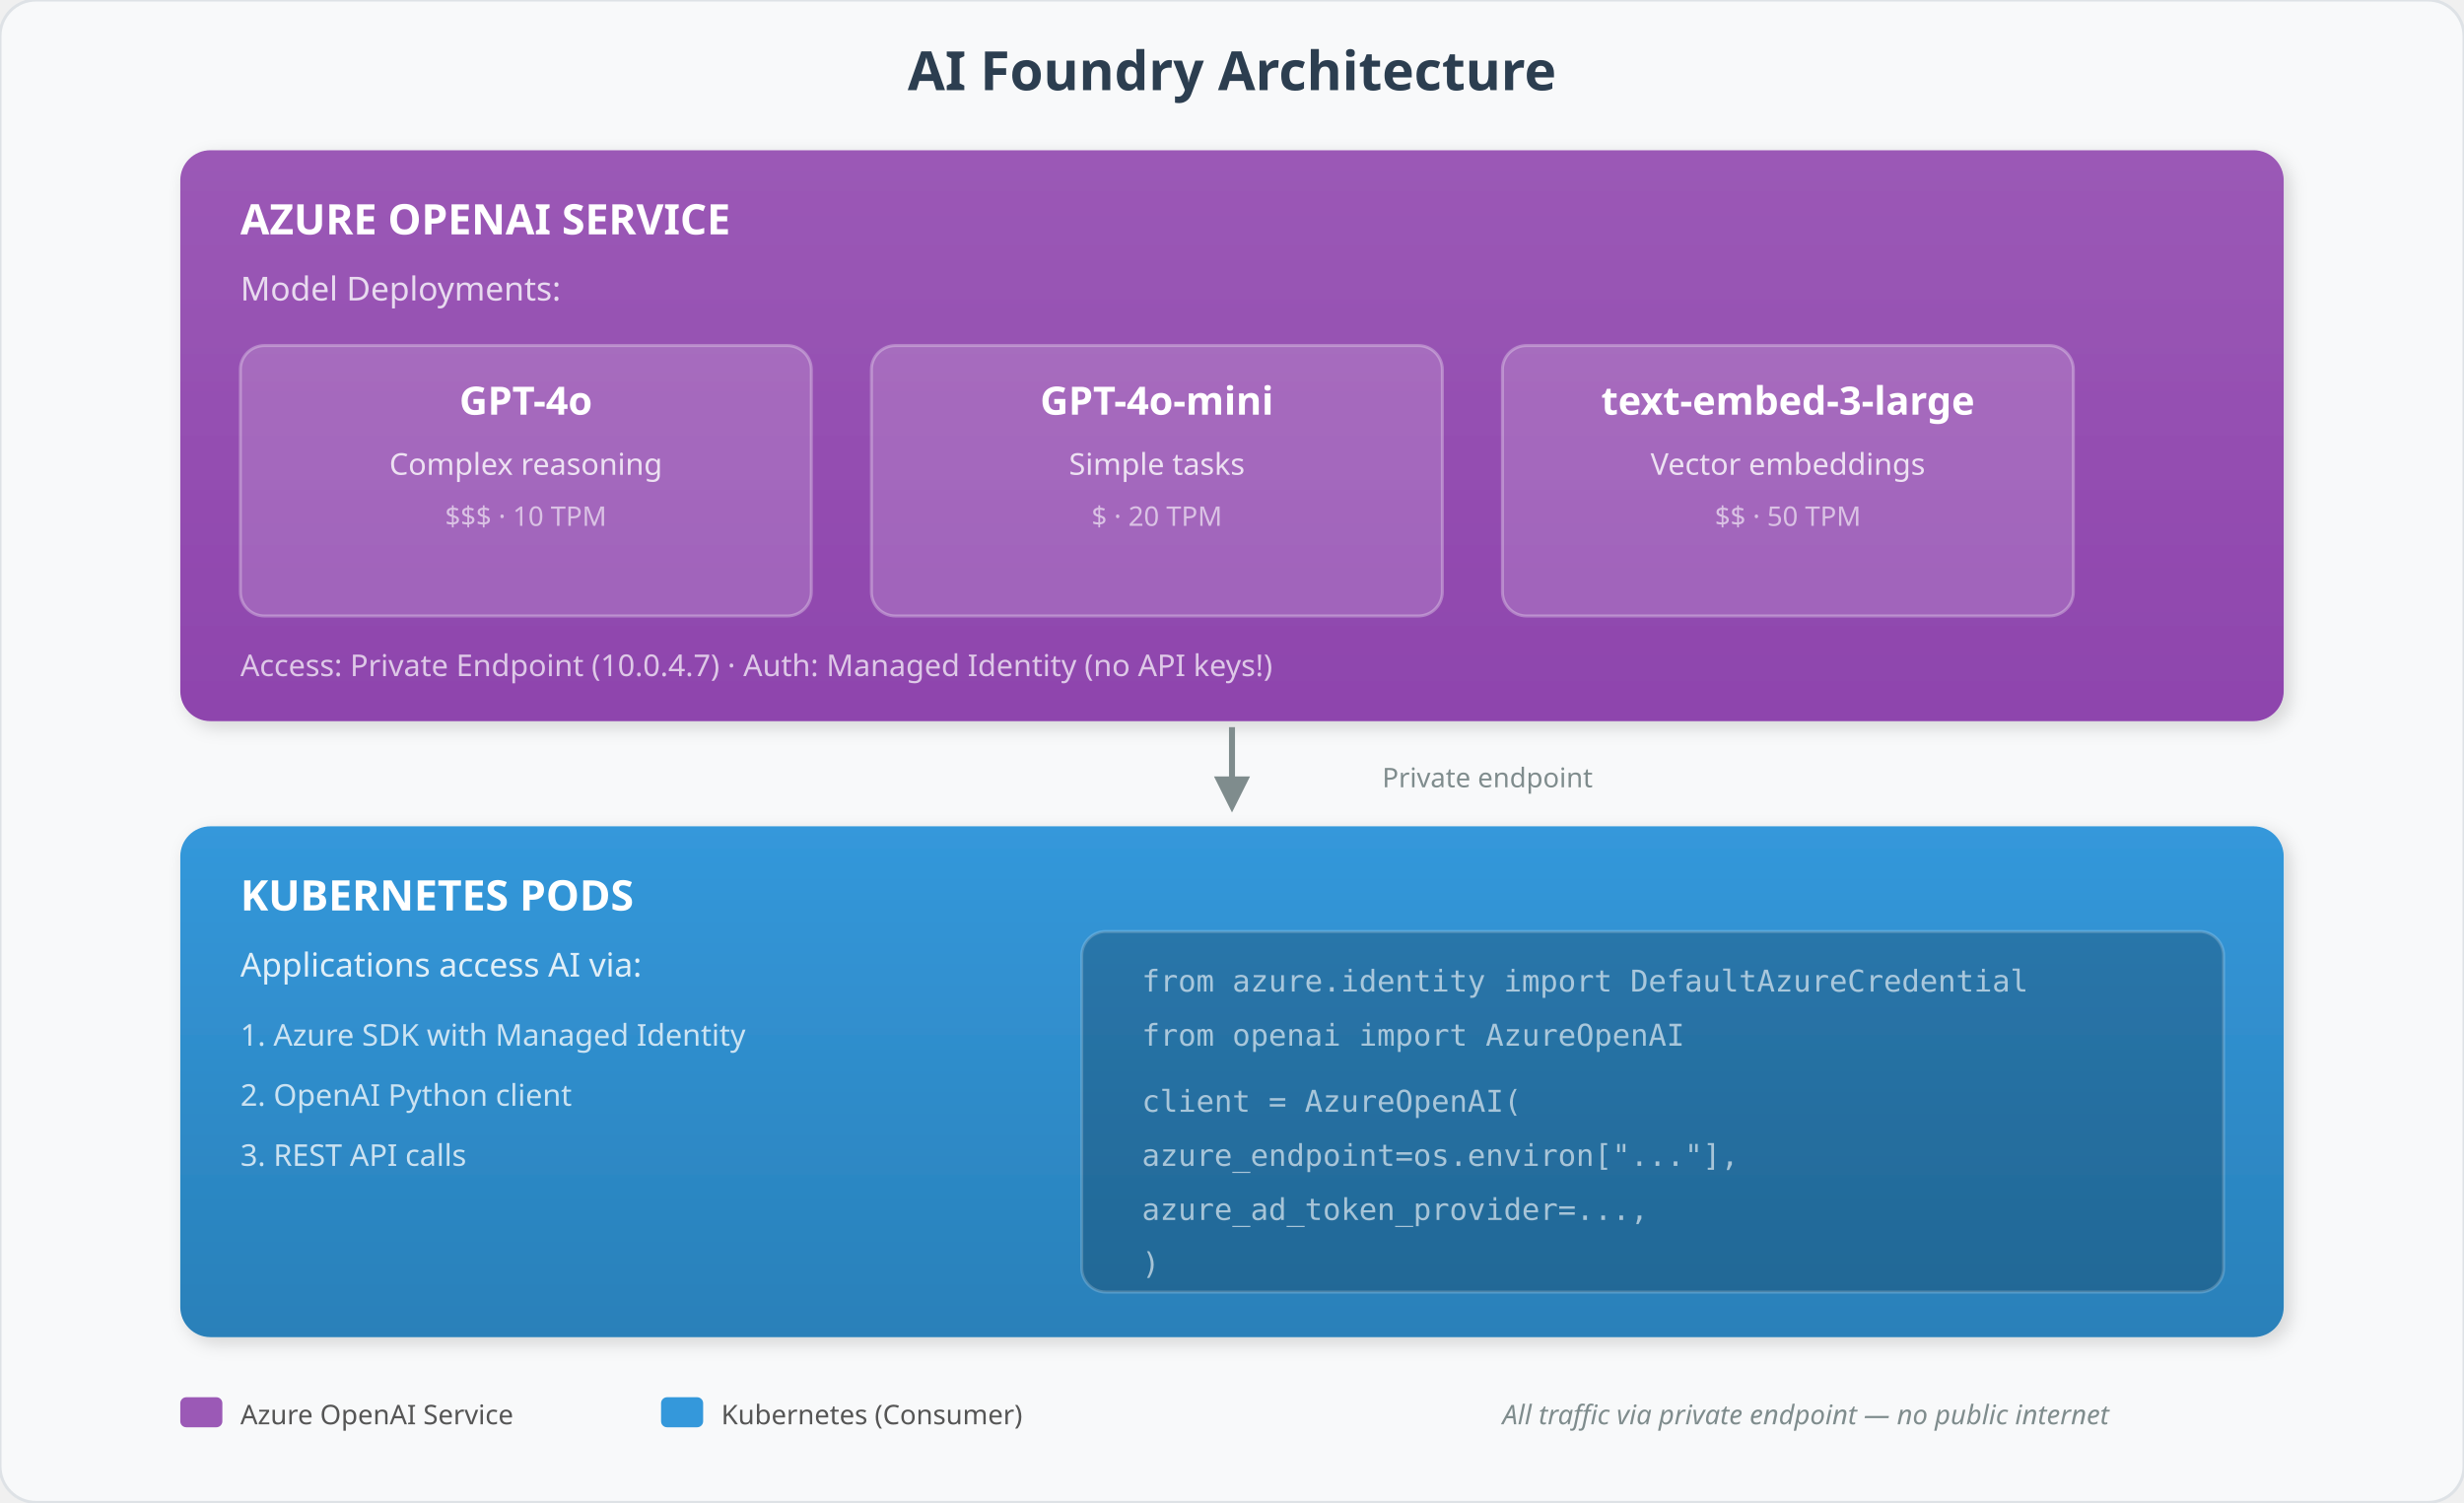
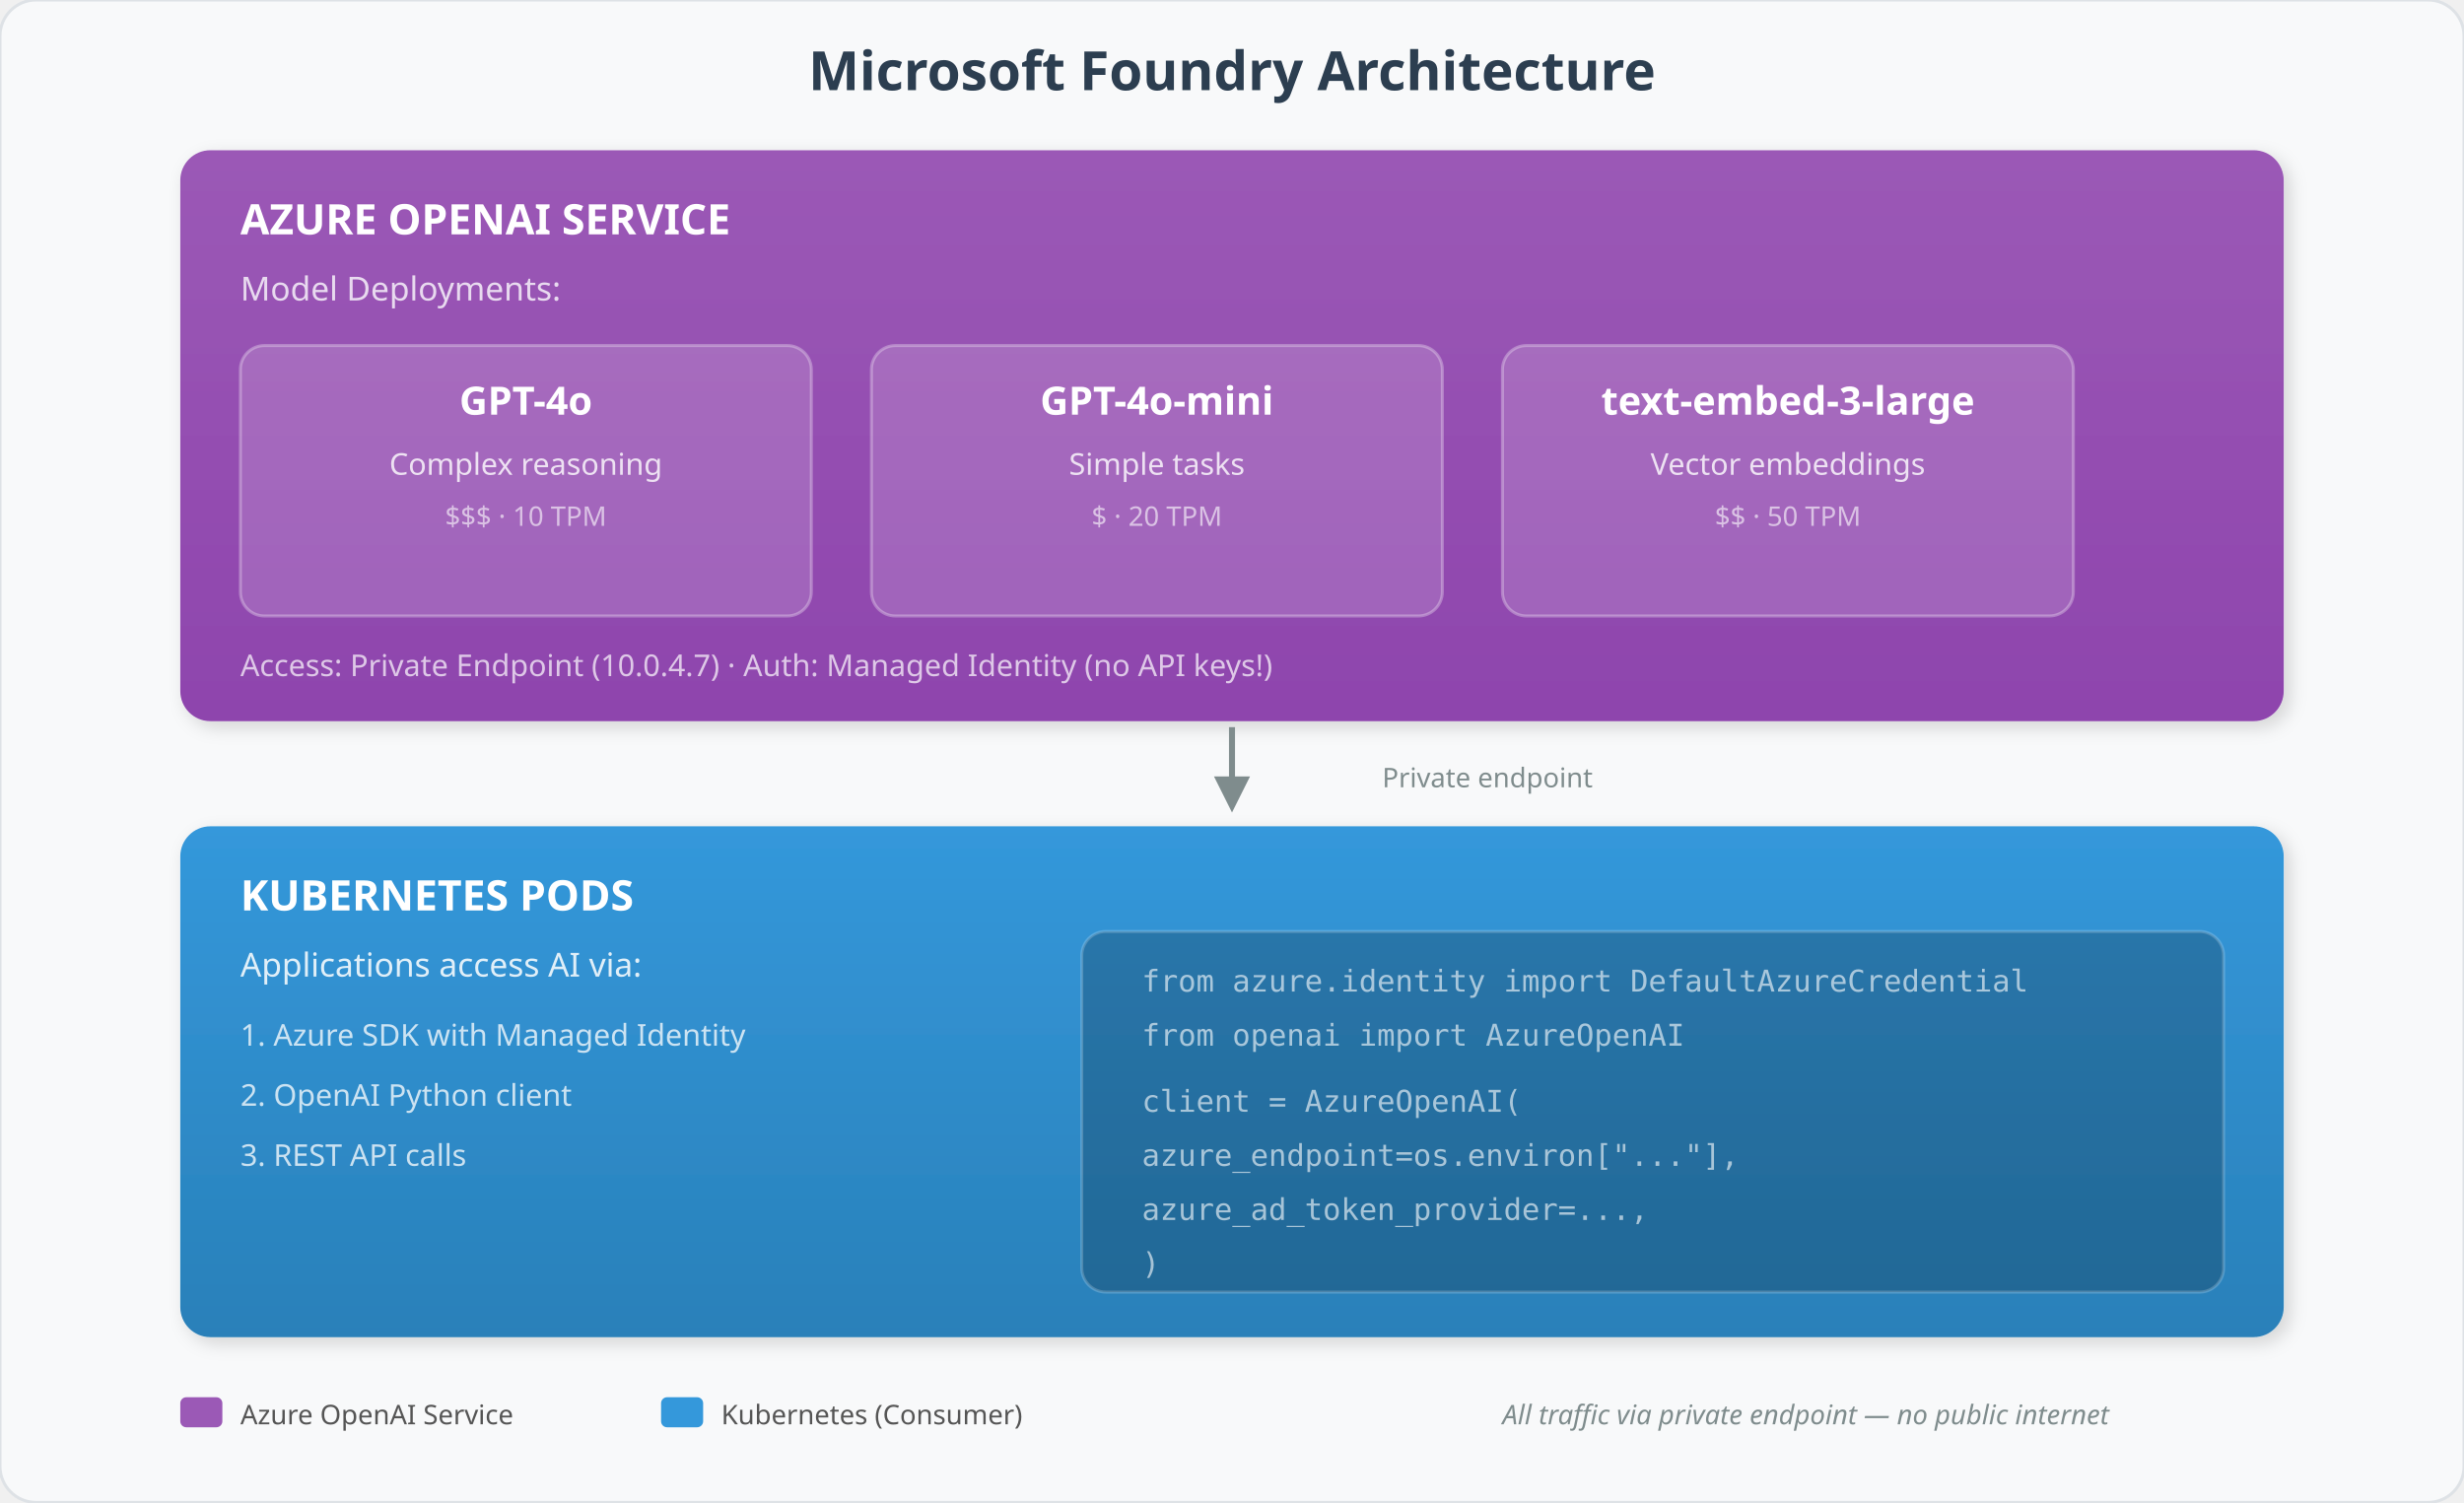
<svg xmlns="http://www.w3.org/2000/svg" viewBox="0 0 820 500" font-family="Segoe UI, sans-serif">
  <defs>
    <linearGradient id="oaig" x1="0" y1="0" x2="0" y2="1">
      <stop offset="0%" stop-color="#9b59b6" />
      <stop offset="100%" stop-color="#8e44ad" />
    </linearGradient>
    <linearGradient id="k8g" x1="0" y1="0" x2="0" y2="1">
      <stop offset="0%" stop-color="#3498db" />
      <stop offset="100%" stop-color="#2980b9" />
    </linearGradient>
    <filter id="ds">
      <feDropShadow dx="2" dy="2" stdDeviation="3" flood-opacity="0.15" />
    </filter>
    <marker id="arr" viewBox="0 0 10 10" refX="8" refY="5" markerWidth="6" markerHeight="6" orient="auto">
      <path d="M 0 0 L 10 5 L 0 10 z" fill="#7f8c8d" />
    </marker>
  </defs>
  <rect width="820" height="500" rx="12" fill="#f8f9fa" stroke="#dee2e6" />
-   <text x="410" y="30" text-anchor="middle" font-size="18" font-weight="700" fill="#2c3e50">AI Foundry Architecture</text>
+   <text x="410" y="30" text-anchor="middle" font-size="18" font-weight="700" fill="#2c3e50">Microsoft Foundry Architecture</text>
  <rect x="60" y="50" width="700" height="190" rx="10" fill="url(#oaig)" filter="url(#ds)" />
  <text x="80" y="78" font-size="14" font-weight="700" fill="#fff">AZURE OPENAI SERVICE</text>
  <text x="80" y="100" font-size="11" fill="#e8daef">Model Deployments:</text>
  <rect x="80" y="115" width="190" height="90" rx="8" fill="rgba(255,255,255,0.15)" stroke="rgba(255,255,255,0.3)" />
  <text x="175" y="138" text-anchor="middle" font-size="13" font-weight="700" fill="#fff">GPT-4o</text>
  <text x="175" y="158" text-anchor="middle" font-size="10" fill="rgba(255,255,255,0.8)">Complex reasoning</text>
  <text x="175" y="175" text-anchor="middle" font-size="9" fill="rgba(255,255,255,0.6)">$$$ · 10 TPM</text>
  <rect x="290" y="115" width="190" height="90" rx="8" fill="rgba(255,255,255,0.15)" stroke="rgba(255,255,255,0.3)" />
  <text x="385" y="138" text-anchor="middle" font-size="13" font-weight="700" fill="#fff">GPT-4o-mini</text>
  <text x="385" y="158" text-anchor="middle" font-size="10" fill="rgba(255,255,255,0.8)">Simple tasks</text>
  <text x="385" y="175" text-anchor="middle" font-size="9" fill="rgba(255,255,255,0.6)">$ · 20 TPM</text>
  <rect x="500" y="115" width="190" height="90" rx="8" fill="rgba(255,255,255,0.15)" stroke="rgba(255,255,255,0.3)" />
  <text x="595" y="138" text-anchor="middle" font-size="13" font-weight="700" fill="#fff">text-embed-3-large</text>
  <text x="595" y="158" text-anchor="middle" font-size="10" fill="rgba(255,255,255,0.8)">Vector embeddings</text>
  <text x="595" y="175" text-anchor="middle" font-size="9" fill="rgba(255,255,255,0.6)">$$ · 50 TPM</text>
  <text x="80" y="225" font-size="10" fill="rgba(255,255,255,0.7)">Access: Private Endpoint (10.0.4.7) · Auth: Managed Identity (no API keys!)</text>
  <line x1="410" y1="242" x2="410" y2="268" stroke="#7f8c8d" stroke-width="2" marker-end="url(#arr)" />
  <text x="460" y="262" font-size="9" fill="#7f8c8d">Private endpoint</text>
  <rect x="60" y="275" width="700" height="170" rx="10" fill="url(#k8g)" filter="url(#ds)" />
  <text x="80" y="303" font-size="14" font-weight="700" fill="#fff">KUBERNETES PODS</text>
  <text x="80" y="325" font-size="11" fill="rgba(255,255,255,0.85)">Applications access AI via:</text>
  <text x="80" y="348" font-size="10" fill="rgba(255,255,255,0.75)">1. Azure SDK with Managed Identity</text>
  <text x="80" y="368" font-size="10" fill="rgba(255,255,255,0.75)">2. OpenAI Python client</text>
  <text x="80" y="388" font-size="10" fill="rgba(255,255,255,0.75)">3. REST API calls</text>
  <rect x="360" y="310" width="380" height="120" rx="8" fill="rgba(0,0,0,0.2)" stroke="rgba(255,255,255,0.2)" />
  <text x="380" y="330" font-size="10" fill="rgba(255,255,255,0.6)" font-family="monospace">from azure.identity import DefaultAzureCredential</text>
  <text x="380" y="348" font-size="10" fill="rgba(255,255,255,0.6)" font-family="monospace">from openai import AzureOpenAI</text>
  <text x="380" y="370" font-size="10" fill="rgba(255,255,255,0.6)" font-family="monospace">client = AzureOpenAI(</text>
  <text x="380" y="388" font-size="10" fill="rgba(255,255,255,0.6)" font-family="monospace">  azure_endpoint=os.environ["..."],</text>
  <text x="380" y="406" font-size="10" fill="rgba(255,255,255,0.6)" font-family="monospace">  azure_ad_token_provider=...,</text>
  <text x="380" y="424" font-size="10" fill="rgba(255,255,255,0.6)" font-family="monospace">)</text>
  <rect x="60" y="465" width="14" height="10" rx="2" fill="#9b59b6" />
  <text x="80" y="474" font-size="9" fill="#555">Azure OpenAI Service</text>
  <rect x="220" y="465" width="14" height="10" rx="2" fill="#3498db" />
  <text x="240" y="474" font-size="9" fill="#555">Kubernetes (Consumer)</text>
  <text x="500" y="474" font-size="9" fill="#7f8c8d" font-style="italic">All traffic via private endpoint — no public internet</text>
</svg>
